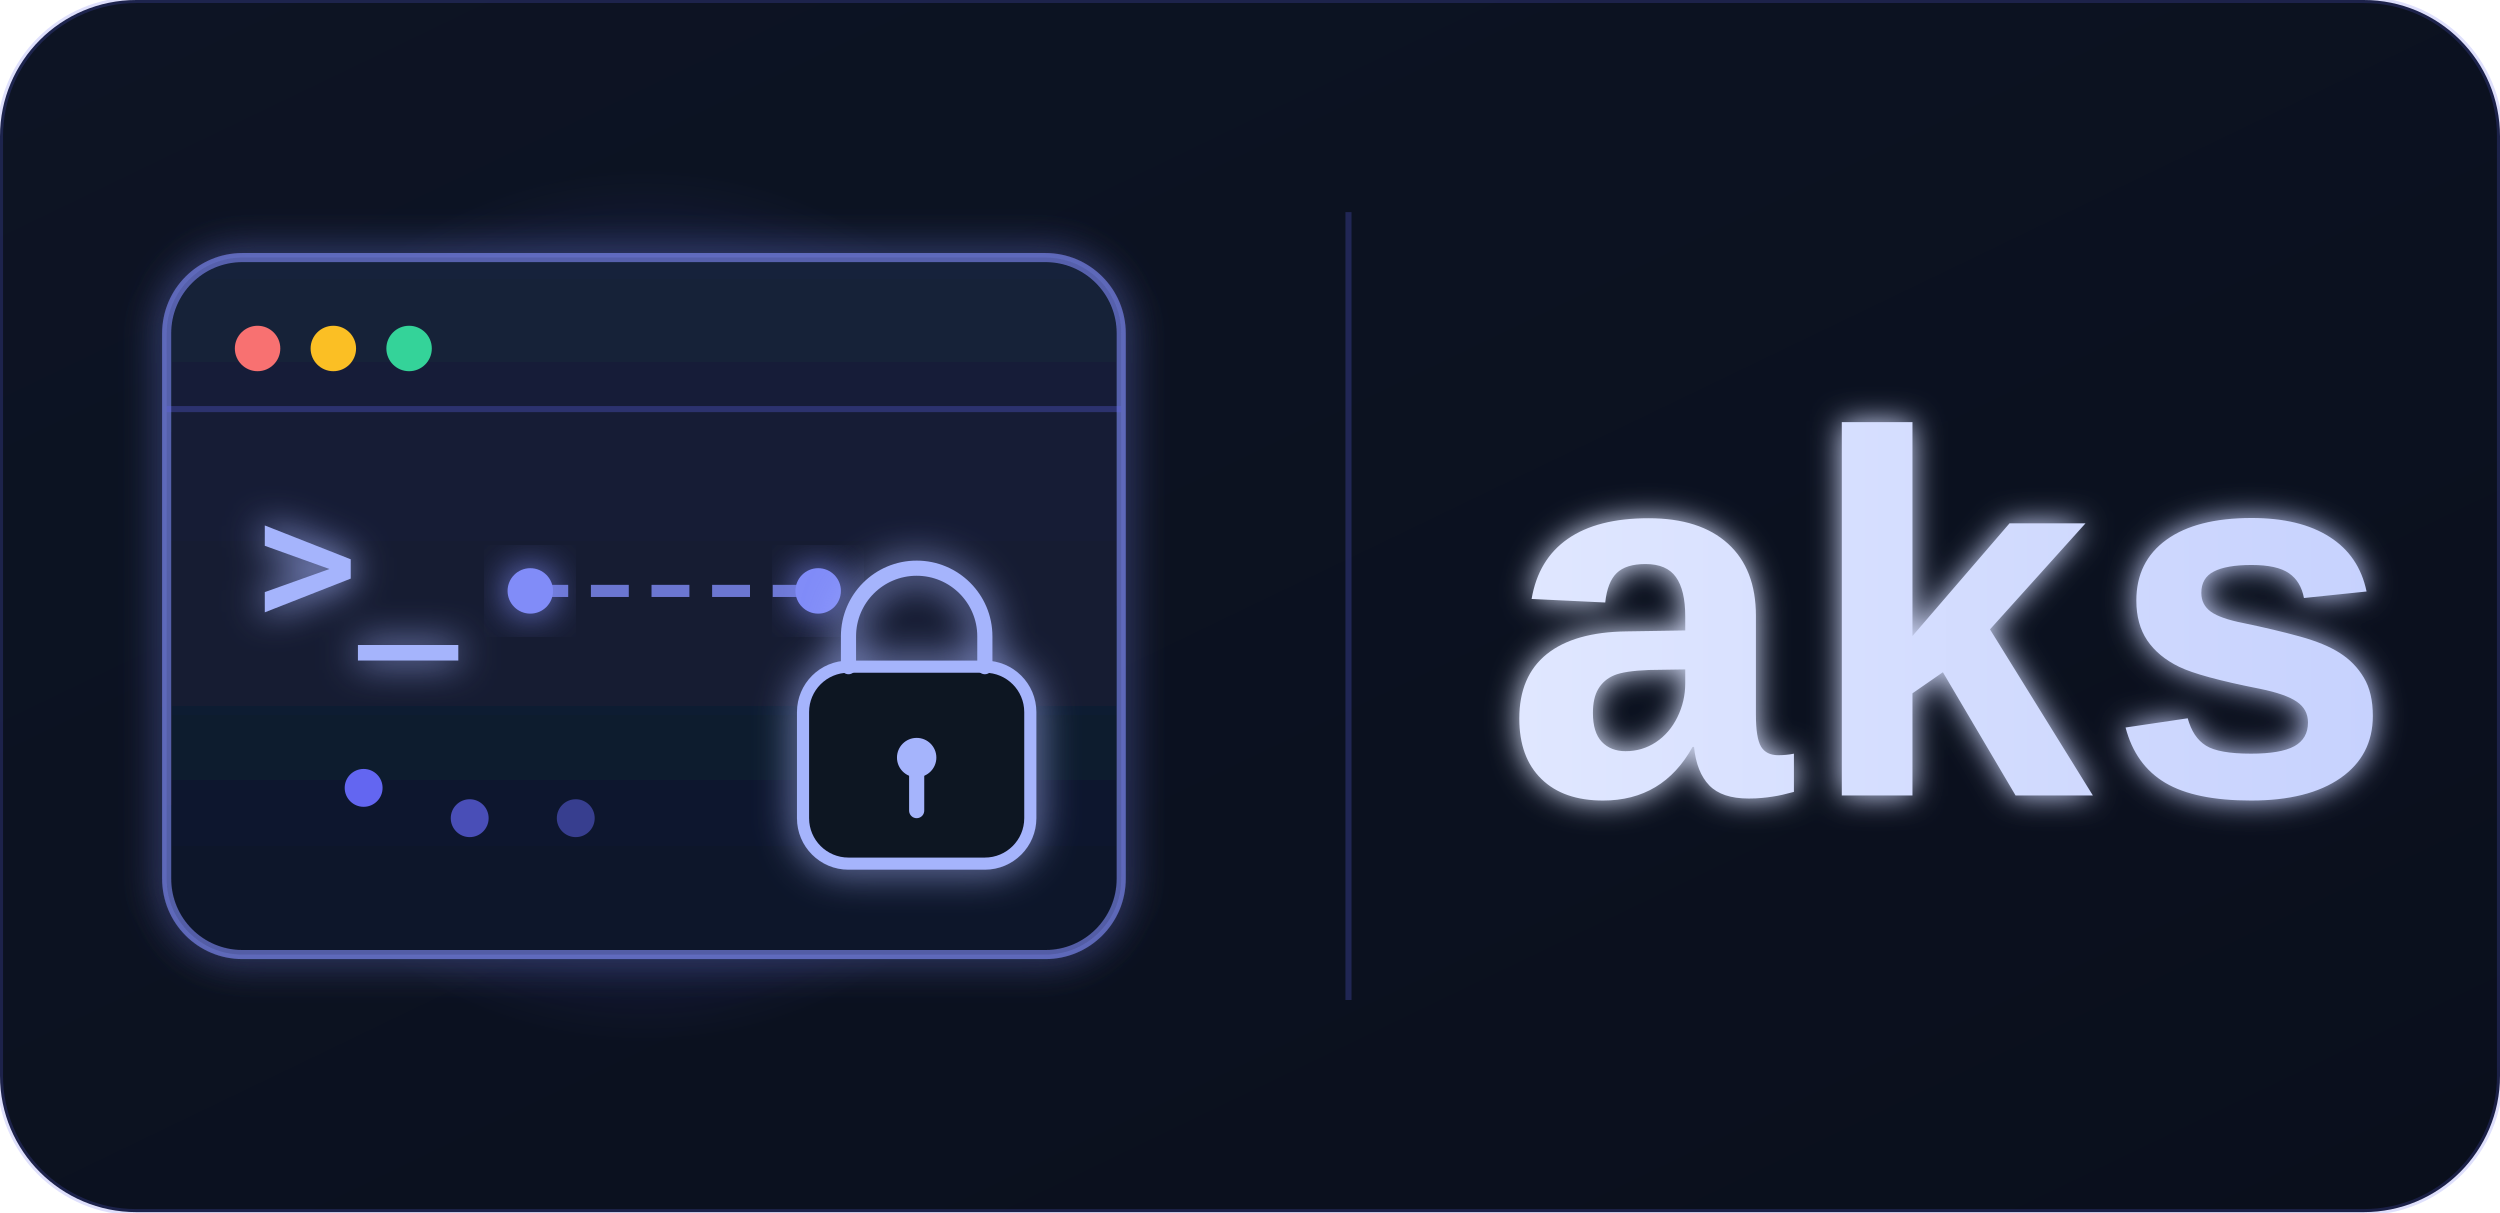
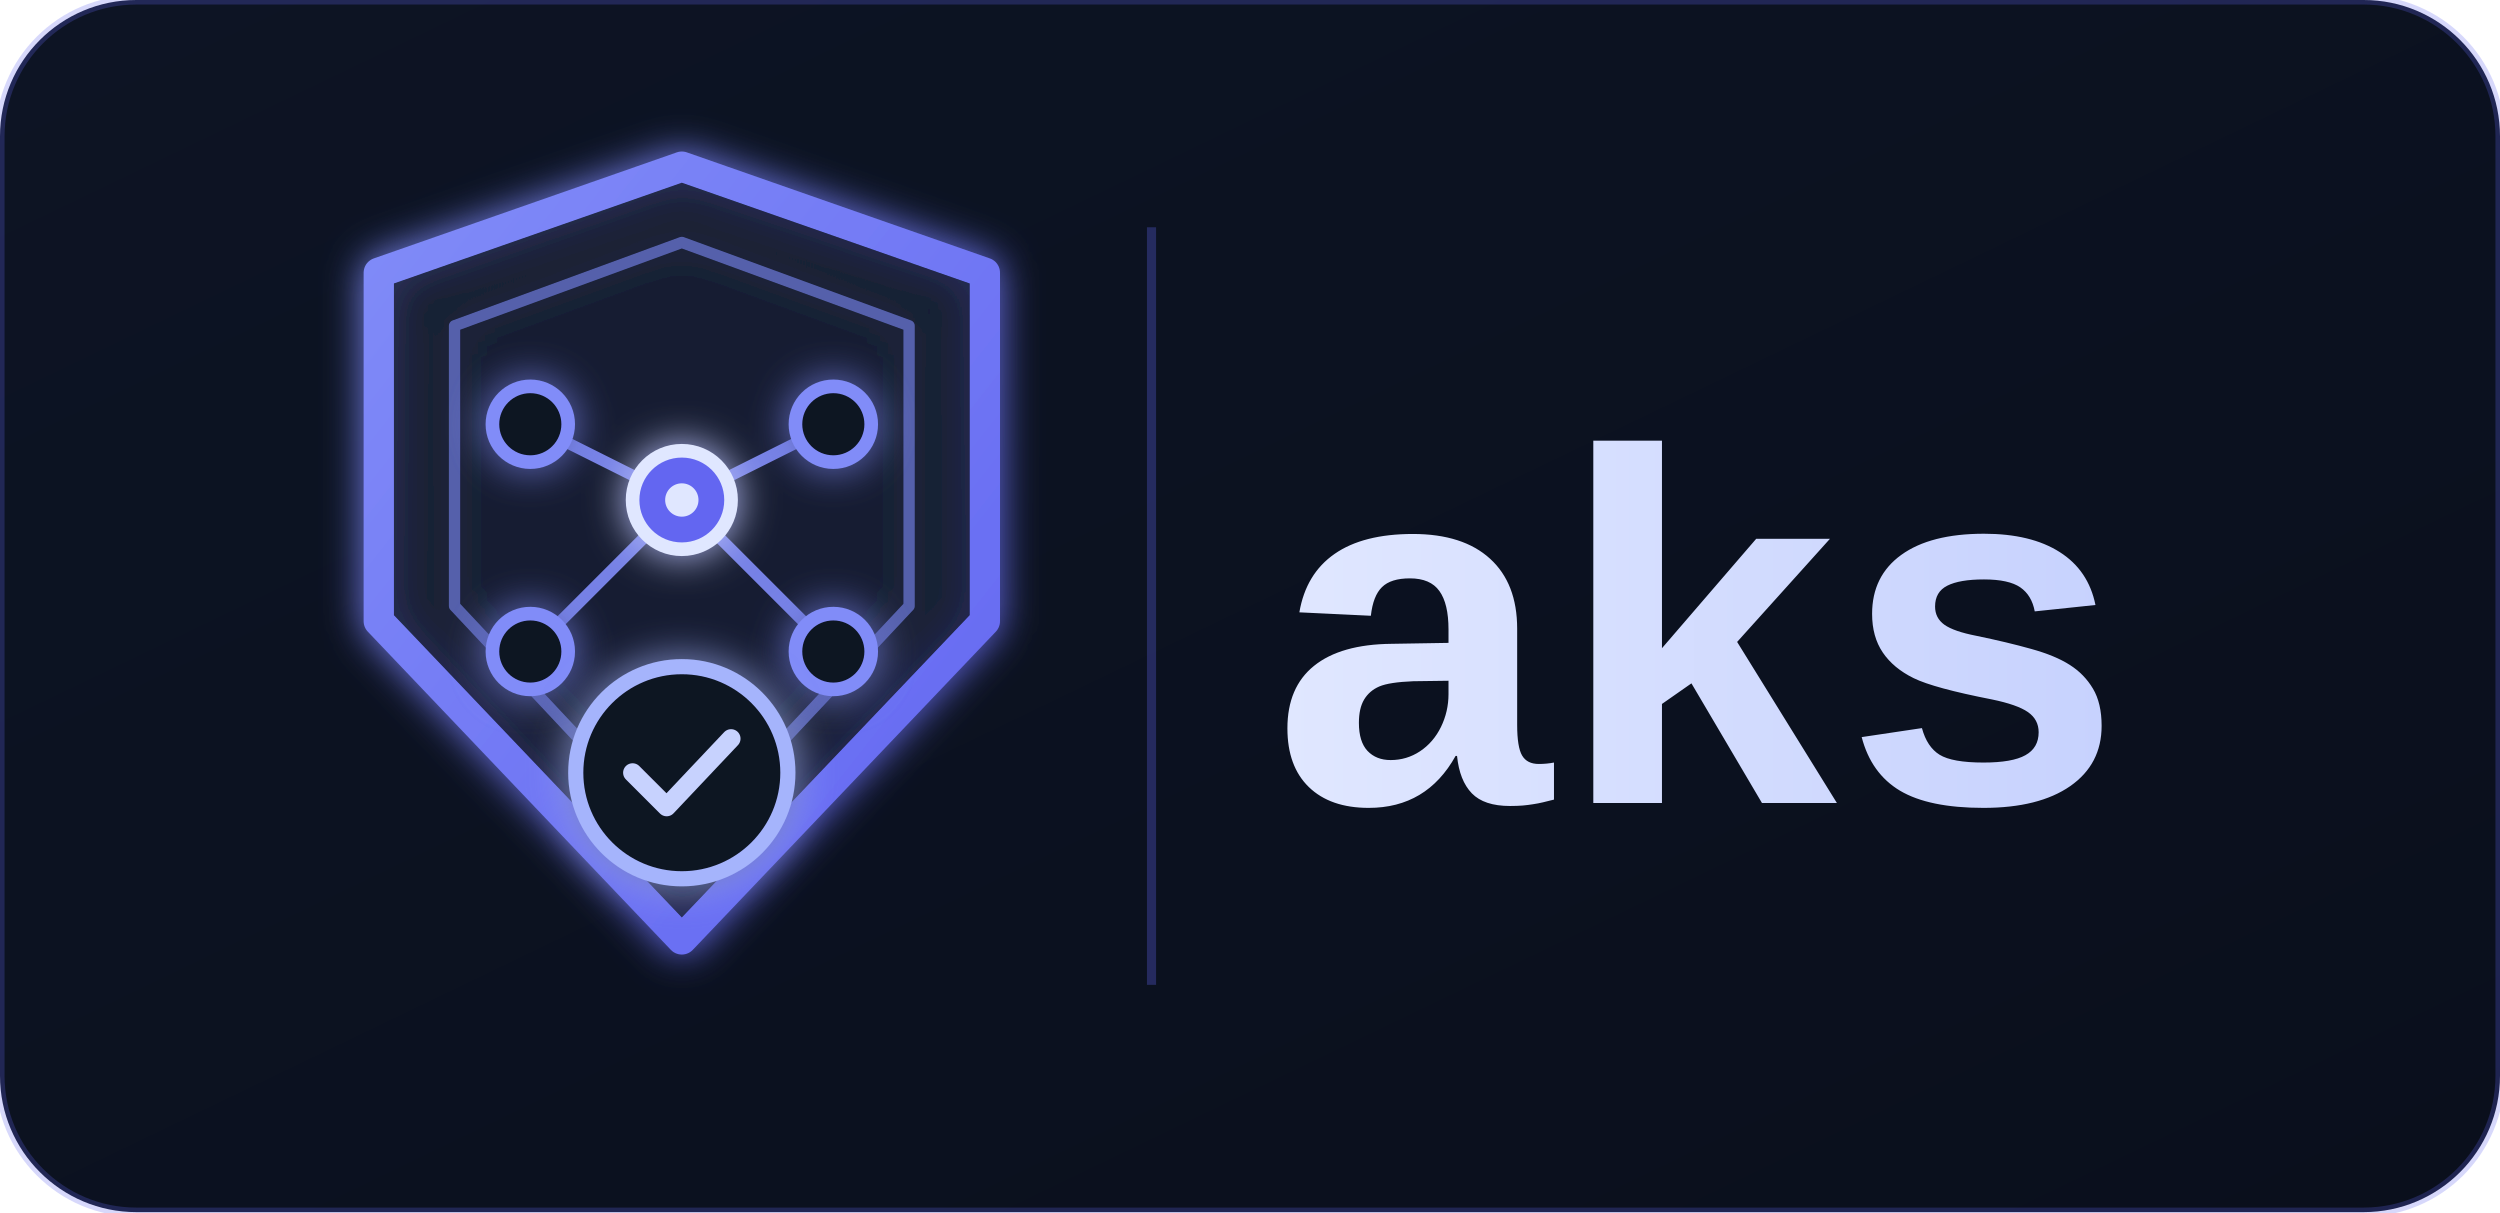
<svg xmlns="http://www.w3.org/2000/svg" viewBox="0 0 330 160">
  <defs>
    <linearGradient id="bg" x1="0" y1="0" x2="1" y2="1">
      <stop offset="0%" stop-color="#0d1424" />
      <stop offset="100%" stop-color="#0a0f1c" />
    </linearGradient>
-     <linearGradient id="termGrad" x1="0" y1="0" x2="0" y2="1">
-       <stop offset="0%" stop-color="#16213a" />
-       <stop offset="100%" stop-color="#0f172a" />
+     <linearGradient id="shieldGrad" x1="0" y1="0" x2="1" y2="1">
+       <stop offset="0%" stop-color="#818cf8" />
+       <stop offset="100%" stop-color="#6366f1" />
    </linearGradient>
    <linearGradient id="wordGrad" x1="0" y1="0" x2="1" y2="0">
      <stop offset="0%" stop-color="#e0e7ff" />
      <stop offset="100%" stop-color="#c7d2fe" />
    </linearGradient>
-     <radialGradient id="centerPulse" cx="50%" cy="50%" r="50%">
-       <stop offset="0%" stop-color="#6366f1" stop-opacity="0.45" />
-       <stop offset="100%" stop-color="#6366f1" stop-opacity="0" />
-     </radialGradient>
    <filter id="glow" x="-50%" y="-50%" width="200%" height="200%">
      <feGaussianBlur in="SourceGraphic" stdDeviation="2.5" result="b" />
      <feMerge>
        <feMergeNode in="b" />
        <feMergeNode in="SourceGraphic" />
      </feMerge>
    </filter>
-     <filter id="textGlow" x="-10%" y="-30%" width="120%" height="160%">
-       <feGaussianBlur in="SourceGraphic" stdDeviation="2" result="b" />
-       <feMerge>
-         <feMergeNode in="b" />
-         <feMergeNode in="SourceGraphic" />
-       </feMerge>
-     </filter>
  </defs>
  <rect width="330" height="160" rx="18" fill="url(#bg)" />
-   <rect width="330" height="160" rx="18" fill="none" stroke="#6366f1" stroke-width="0.8" stroke-opacity="0.2" />
-   <ellipse cx="85" cy="80" rx="58" ry="58" fill="url(#centerPulse)" />
-   <rect x="22" y="34" width="126" height="92" rx="10" fill="url(#termGrad)" stroke="#818cf8" stroke-width="1.2" stroke-opacity="0.6" filter="url(#glow)" />
-   <circle cx="34" cy="46" r="3" fill="#f87171" />
-   <circle cx="44" cy="46" r="3" fill="#fbbf24" />
-   <circle cx="54" cy="46" r="3" fill="#34d399" />
-   <line x1="22" y1="54" x2="148" y2="54" stroke="#6366f1" stroke-width="0.8" stroke-opacity="0.3" />
-   <text x="34" y="82" font-family="monospace" font-size="22" font-weight="700" fill="#a5b4fc" filter="url(#glow)">&gt;_</text>
-   <line x1="70" y1="78" x2="108" y2="78" stroke="#818cf8" stroke-width="1.6" stroke-dasharray="5 3" stroke-opacity="0.8" />
-   <circle cx="70" cy="78" r="3" fill="#818cf8" filter="url(#glow)" />
-   <circle cx="108" cy="78" r="3" fill="#818cf8" filter="url(#glow)" />
-   <circle cx="48" cy="104" r="2.5" fill="#6366f1" />
-   <circle cx="62" cy="108" r="2.5" fill="#6366f1" fill-opacity="0.7" />
-   <circle cx="76" cy="108" r="2.5" fill="#6366f1" fill-opacity="0.5" />
+   <rect width="330" height="160" rx="18" fill="none" stroke="#6366f1" stroke-width="1.2" stroke-opacity="0.25" />
  <g filter="url(#glow)">
-     <rect x="106" y="88" width="30" height="26" rx="6" fill="#0d1424" stroke="#a5b4fc" stroke-width="1.6" />
-     <path d="M112 88 v-4 a9 9 0 0 1 18 0 v4" fill="none" stroke="#a5b4fc" stroke-width="2" stroke-linecap="round" />
-     <circle cx="121" cy="100" r="2.6" fill="#a5b4fc" />
-     <line x1="121" y1="102" x2="121" y2="107" stroke="#a5b4fc" stroke-width="2" stroke-linecap="round" />
+     <path d="M50 36 L90 22 L130 36 L130 82 L90 124 L50 82 Z" fill="#131b31" fill-opacity="0.9" stroke="url(#shieldGrad)" stroke-width="4" stroke-linejoin="round" />
+     <path d="M60 43 L90 32 L120 43 L120 80 L90 112 L60 80 Z" fill="none" stroke="#818cf8" stroke-width="1.5" stroke-opacity="0.6" stroke-linejoin="round" />
  </g>
-   <line x1="178" y1="28" x2="178" y2="132" stroke="#6366f1" stroke-width="0.8" stroke-opacity="0.25" />
-   <text x="316" y="105" text-anchor="end" font-family="'Helvetica Neue', 'Arial', 'Liberation Sans', sans-serif" font-size="68" font-weight="800" fill="url(#wordGrad)" letter-spacing="2" filter="url(#textGlow)">aks</text>
+   <g stroke="#818cf8" stroke-width="1.5" stroke-opacity="0.9">
+     <line x1="90" y1="66" x2="70" y2="56" />
+     <line x1="90" y1="66" x2="110" y2="56" />
+     <line x1="90" y1="66" x2="70" y2="86" />
+     <line x1="90" y1="66" x2="110" y2="86" />
+   </g>
+   <g filter="url(#glow)">
+     <circle cx="70" cy="56" r="5" fill="#0d1424" stroke="#818cf8" stroke-width="1.8" />
+     <circle cx="110" cy="56" r="5" fill="#0d1424" stroke="#818cf8" stroke-width="1.8" />
+     <circle cx="70" cy="86" r="5" fill="#0d1424" stroke="#818cf8" stroke-width="1.8" />
+     <circle cx="110" cy="86" r="5" fill="#0d1424" stroke="#818cf8" stroke-width="1.8" />
+     <circle cx="90" cy="66" r="6.5" fill="#6366f1" stroke="#e0e7ff" stroke-width="1.8" />
+     <circle cx="90" cy="66" r="2.2" fill="#e0e7ff" />
+   </g>
+   <g filter="url(#glow)">
+     <circle cx="90" cy="102" r="14" fill="#0d1424" stroke="#a5b4fc" stroke-width="2" />
+     <path d="M83.5 102 l4.5 4.5 l8.5 -9" fill="none" stroke="#c7d2fe" stroke-width="2.5" stroke-linecap="round" stroke-linejoin="round" />
+   </g>
+   <line x1="152" y1="30" x2="152" y2="130" stroke="#6366f1" stroke-width="1.2" stroke-opacity="0.3" />
+   <text x="168" y="106" font-family="'Helvetica Neue', Arial, sans-serif" font-size="66" font-weight="800" letter-spacing="1" fill="url(#wordGrad)">aks</text>
</svg>
